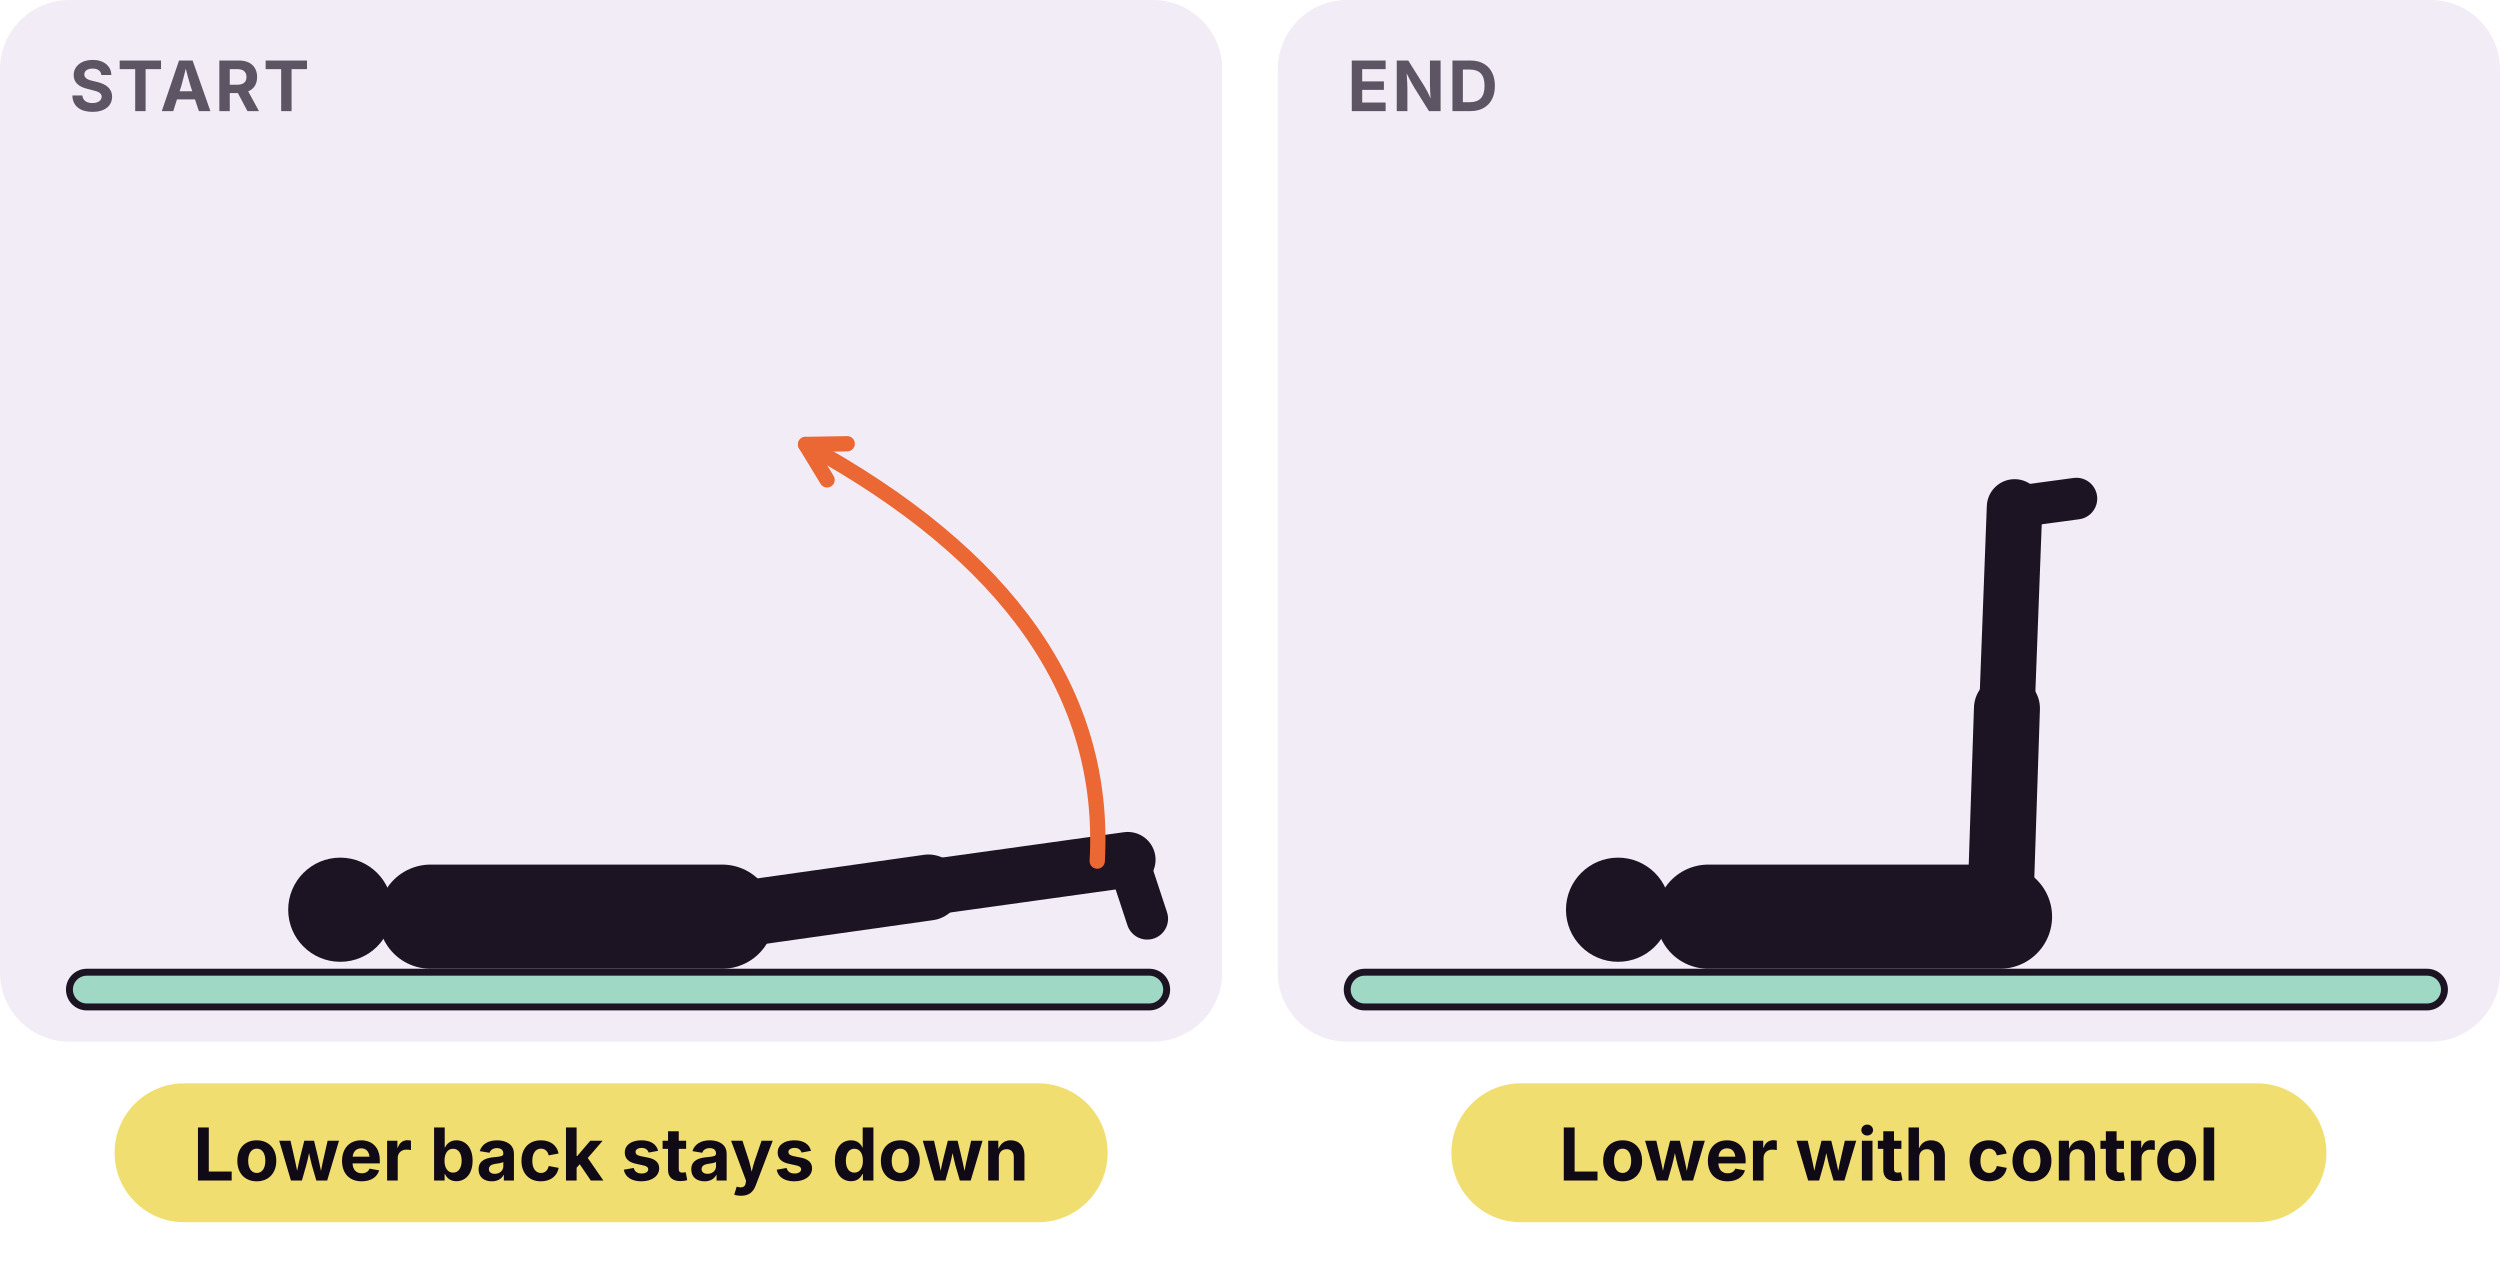
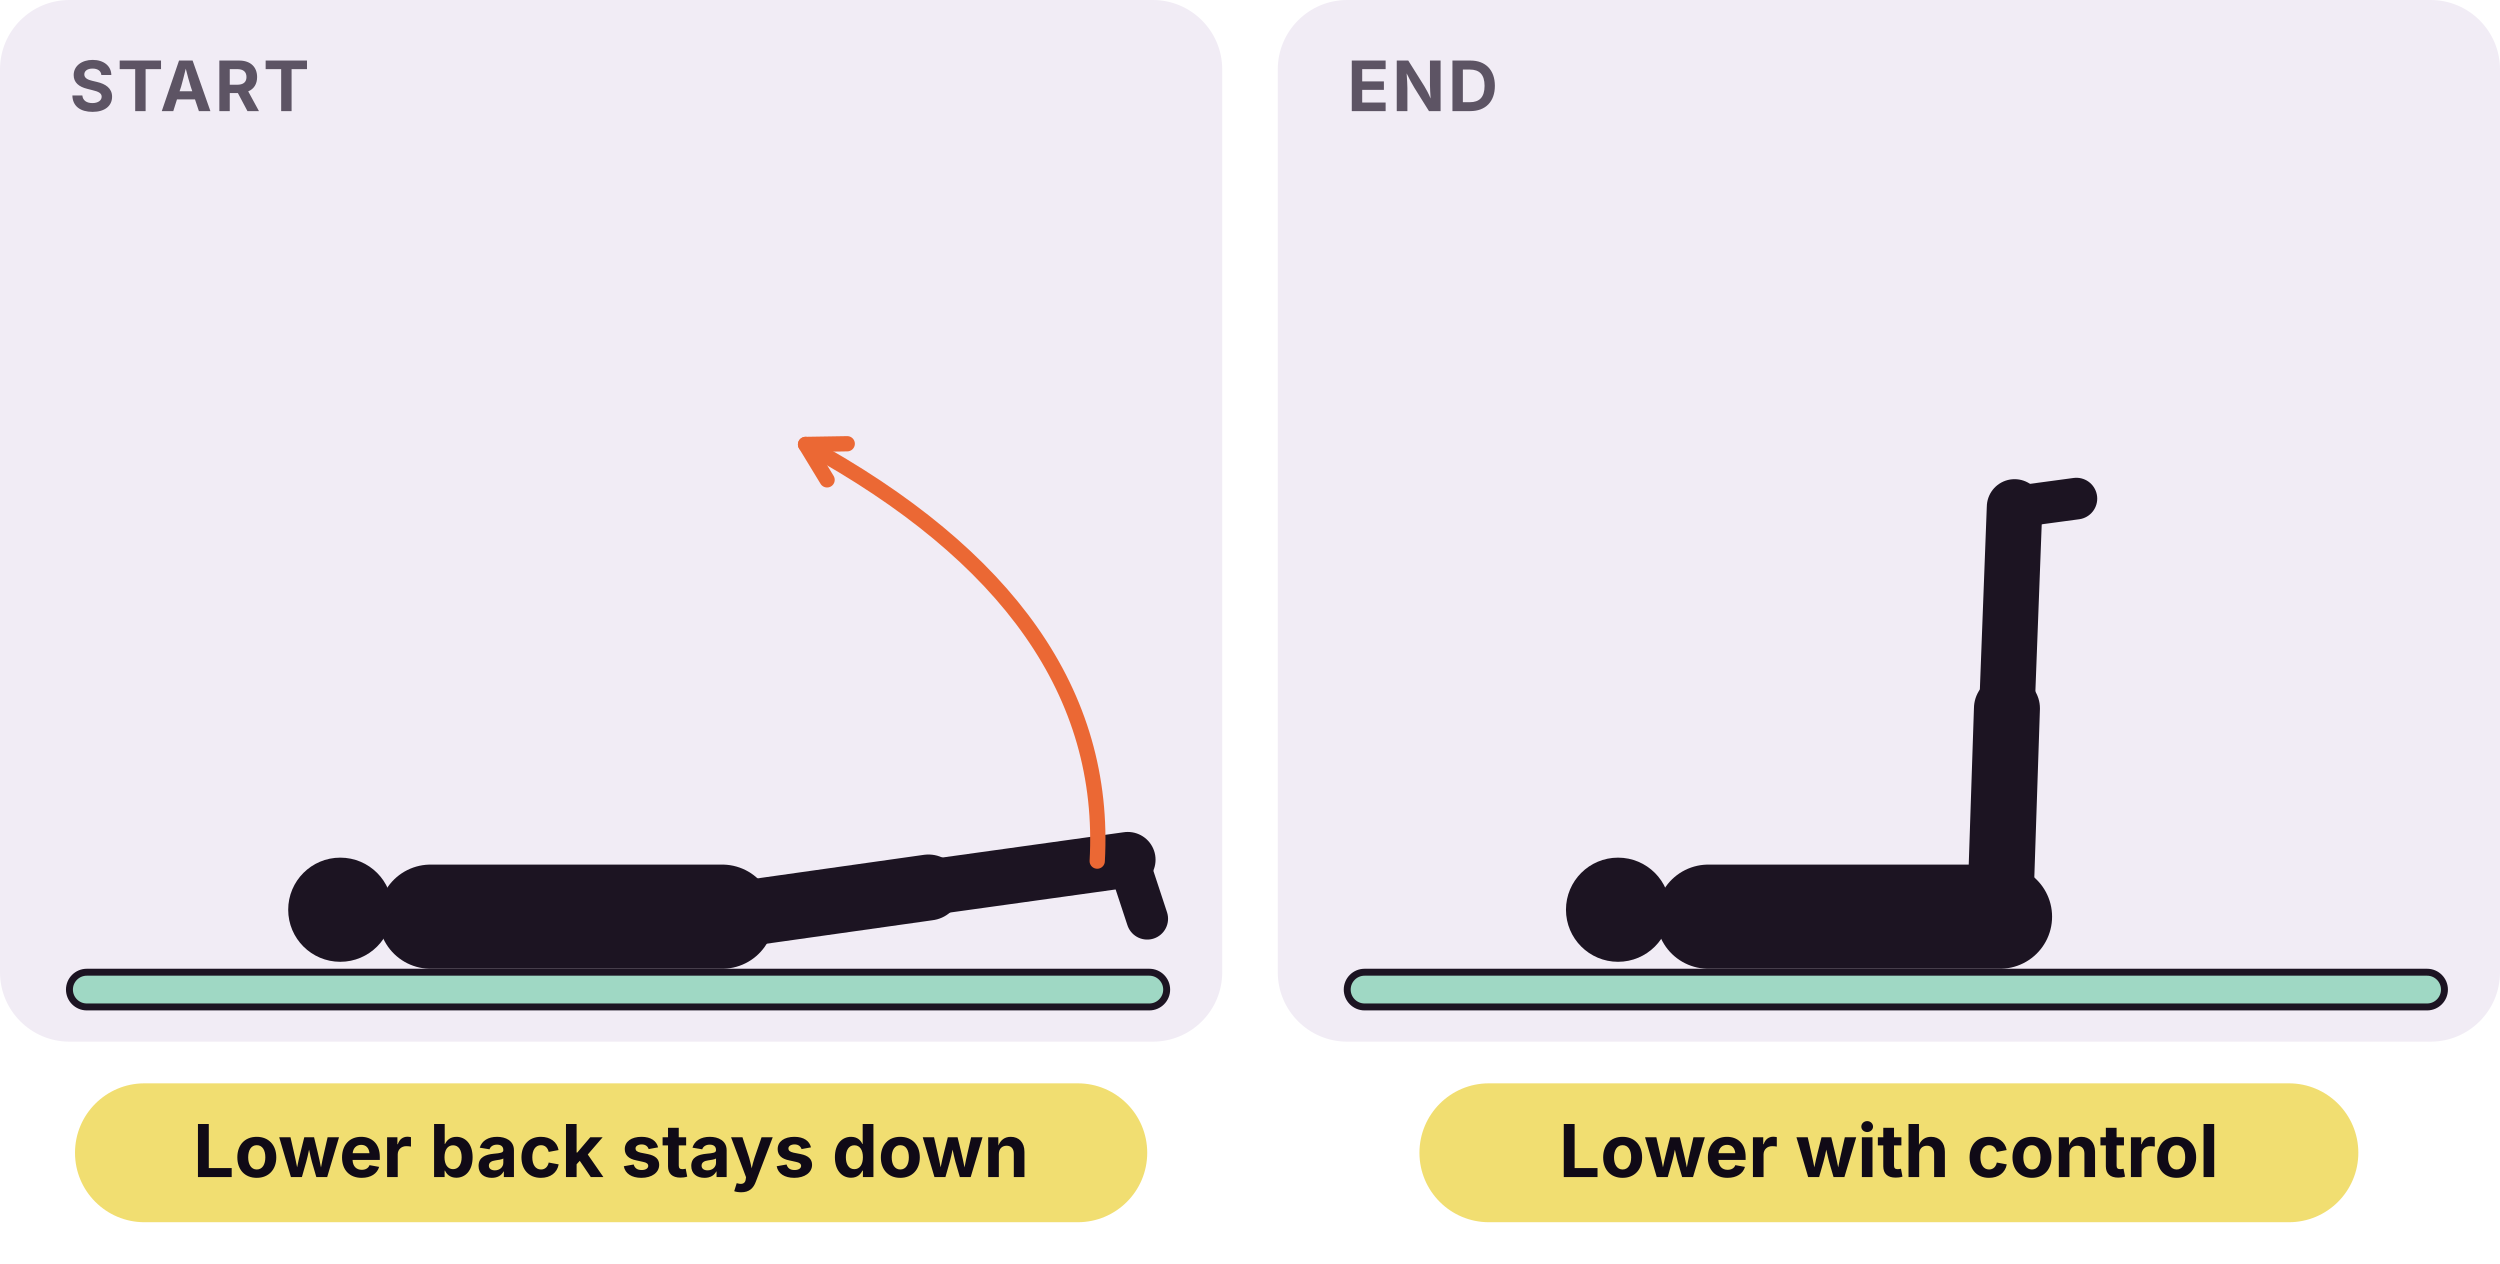
<svg xmlns="http://www.w3.org/2000/svg" viewBox="0 0 360 182" width="360" height="182" role="img" aria-label="Leg Raises: start and end positions">
  <style>
.t{font:700 12px system-ui,-apple-system,'Segoe UI',sans-serif;fill:#1c1422} .h{font:800 14px system-ui,-apple-system,'Segoe UI',sans-serif;fill:#1c1422} .s{font:400 11px system-ui,-apple-system,'Segoe UI',sans-serif;fill:#5d5464}
.lb{font:700 11px system-ui,-apple-system,'Segoe UI',sans-serif;fill:#1c1422} .cap{font:600 10px system-ui,-apple-system,'Segoe UI',sans-serif;fill:#5d5464}
.bo{fill:#1c1422;stroke:#1c1422;stroke-width:2.6;stroke-linejoin:round} .bf{fill:#faf8fc}
.m{fill:#e6dff0;stroke:#1c1422;stroke-width:.8;stroke-linejoin:round} .m.s{fill:url(#hs)} .m.p{fill:#f2b933;stroke-width:1.4}
.hsb{fill:#fbf3c4} .hsl{stroke:#dcae2c;stroke-width:1.5}
.dt path{fill:none;stroke:#1c1422;stroke-width:.6;stroke-linecap:round}
.ld{stroke:#1c1422;stroke-width:.7;fill:none} .dot{fill:#1c1422}
.panel{fill:#f1ecf5} .swp{fill:#f2b933;stroke:#1c1422;stroke-width:1.4} .sws{fill:url(#hs);stroke:#1c1422;stroke-width:.8}

.jd{fill:#f1ecf5} .fhh{fill:#1c1422;stroke:#f1ecf5;stroke-width:1.8}
.hl{fill:none;stroke:#f1ecf5;stroke-linecap:round;stroke-linejoin:round}
.fg{fill:none;stroke:#1c1422;stroke-linecap:round;stroke-linejoin:round}
.fh{fill:#1c1422} .far{opacity:.5}
.eq{fill:#8a7f94;stroke:#1c1422;stroke-width:1} .eqs{fill:none;stroke:#1c1422;stroke-width:1.4;stroke-linecap:round}
.bn{fill:#d9cfe3;stroke:#1c1422;stroke-width:1} .mat{fill:#9fd8c4;stroke:#1c1422;stroke-width:1}
.benc{stroke:#1c1422;fill:none;stroke-linecap:round} .bencf{stroke:#d9cfe3;fill:none;stroke-linecap:round}
.gr{stroke:#8a7f94;stroke-width:1.2;fill:none}
.ar{fill:none;stroke:#eb6834;stroke-width:2.2;stroke-linecap:round;stroke-linejoin:round} .arh{fill:#eb6834}
.pill{fill:#f1de71} .pt{font:700 10.5px system-ui,-apple-system,'Segoe UI',sans-serif;fill:#100a16}
.pl{font:700 10px system-ui,-apple-system,'Segoe UI',sans-serif;fill:#5d5464;letter-spacing:.04em}

@media (prefers-color-scheme: dark) {
 .t,.h,.lb{fill:#f7f4fa} .s,.cap{fill:#bdb4c4}
 .bo{fill:#f7f4fa;stroke:#f7f4fa} .bf{fill:#1b1422}
 .m{fill:#33283d;stroke:#f7f4fa} .m.p{fill:#f2b933;stroke:#100a16} .hsb{fill:#3d3520} .hsl{stroke:#d1a22c}
 .dt path{stroke:#f7f4fa} .ld{stroke:#f7f4fa} .dot{fill:#f7f4fa}
 .panel{fill:#271d2f} .swp{stroke:#f7f4fa} .sws{stroke:#f7f4fa}

.jd{fill:#271d2f} .fhh{fill:#f7f4fa;stroke:#271d2f} .hl{stroke:#271d2f} .fg{stroke:#f7f4fa} .fh{fill:#f7f4fa}
.eq{fill:#a79cb2;stroke:#f7f4fa} .eqs{stroke:#f7f4fa}
.bn{fill:#3a2e44;stroke:#f7f4fa} .mat{fill:#1f6b57;stroke:#f7f4fa}
.benc{stroke:#f7f4fa} .bencf{stroke:#3a2e44} .gr{stroke:#6d6279}
.ar{stroke:#f08a5d} .arh{fill:#f08a5d}
.pl{fill:#bdb4c4}

}
</style>
  <defs>
    <pattern id="hs" width="4" height="4" patternUnits="userSpaceOnUse" patternTransform="rotate(45)">
      <rect width="4" height="4" class="hsb" />
      <line x1="0" y1="0" x2="0" y2="4" class="hsl" />
    </pattern>
  </defs>
  <g transform="translate(0 0)">
    <rect class="panel" width="176" height="150" rx="10" />
    <rect class="mat" x="10" y="140" width="158" height="5" rx="2.5" />
    <path class="fg" stroke-width="9.5" d="M104.0 132.0 L133.7 127.8" />
    <path class="fg" stroke-width="8" d="M133.7 127.8 L162.4 123.8" />
    <path class="fg" stroke-width="6" d="M162.4 123.8 L165.2 132.3" />
    <path class="fg" stroke-width="15" d="M104.0 132.0 L62.0 132.0" />
    <path class="fg" stroke-width="5" d="M62.0 132.0 L57.0 132.0" />
    <circle class="fh" cx="49.0" cy="131.0" r="7.5" />
    <path class="fg" stroke-width="6" d="M62.0 132.0 L82.0 133.0 L102.0 133.0" />
    <circle class="fh" cx="102.0" cy="133.0" r="3.4" />
    <path class="ar" d="M158.0 124.0 Q160.0 88.0 116.0 64.0" />
    <path class="ar" d="M122.0 63.9 L116.0 64.0 L119.1 69.1" />
    <text class="pl" x="10" y="16">START</text>
  </g>
-   <rect class="pill" x="16.5" y="156" width="143" height="20" rx="10" />
-   <text class="pt" x="88.0" y="170" text-anchor="middle">Lower back stays down</text>
  <g transform="translate(184 0)">
    <rect class="panel" width="176" height="150" rx="10" />
    <rect class="mat" x="10" y="140" width="158" height="5" rx="2.5" />
    <path class="fg" stroke-width="9.5" d="M104.0 132.0 L105.0 102.0" />
    <path class="fg" stroke-width="8" d="M105.0 102.0 L106.1 73.0" />
    <path class="fg" stroke-width="6" d="M106.1 73.0 L115.0 71.8" />
    <path class="fg" stroke-width="15" d="M104.0 132.0 L62.0 132.0" />
    <path class="fg" stroke-width="5" d="M62.0 132.0 L57.0 132.0" />
    <circle class="fh" cx="49.0" cy="131.0" r="7.5" />
    <path class="fg" stroke-width="6" d="M62.0 132.0 L82.0 133.0 L102.0 133.0" />
    <circle class="fh" cx="102.0" cy="133.0" r="3.4" />
    <text class="pl" x="10" y="16">END</text>
  </g>
-   <rect class="pill" x="209.0" y="156" width="126" height="20" rx="10" />
-   <text class="pt" x="272.0" y="170" text-anchor="middle">Lower with control</text>
+   <rect class="pill" x="10.8" y="156" width="154.4" height="20" rx="10" />
+   <text class="pt" x="88.0" y="169.5" text-anchor="middle" textLength="134.4" lengthAdjust="spacingAndGlyphs">Lower back stays down</text>
+   <rect class="pill" x="204.4" y="156" width="135.2" height="20" rx="10" />
+   <text class="pt" x="272.0" y="169.5" text-anchor="middle" textLength="115.2" lengthAdjust="spacingAndGlyphs">Lower with control</text>
</svg>
